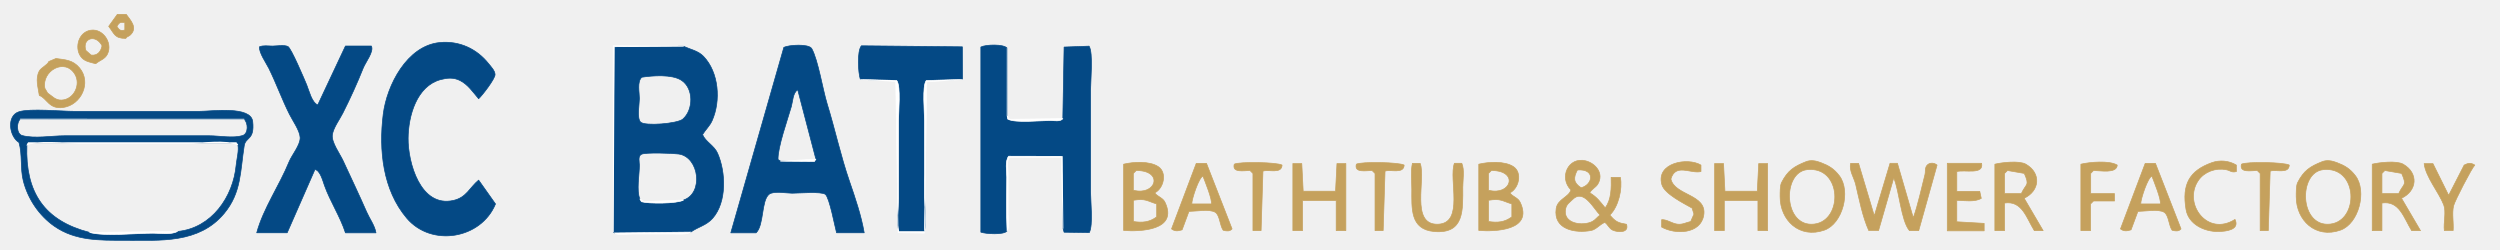
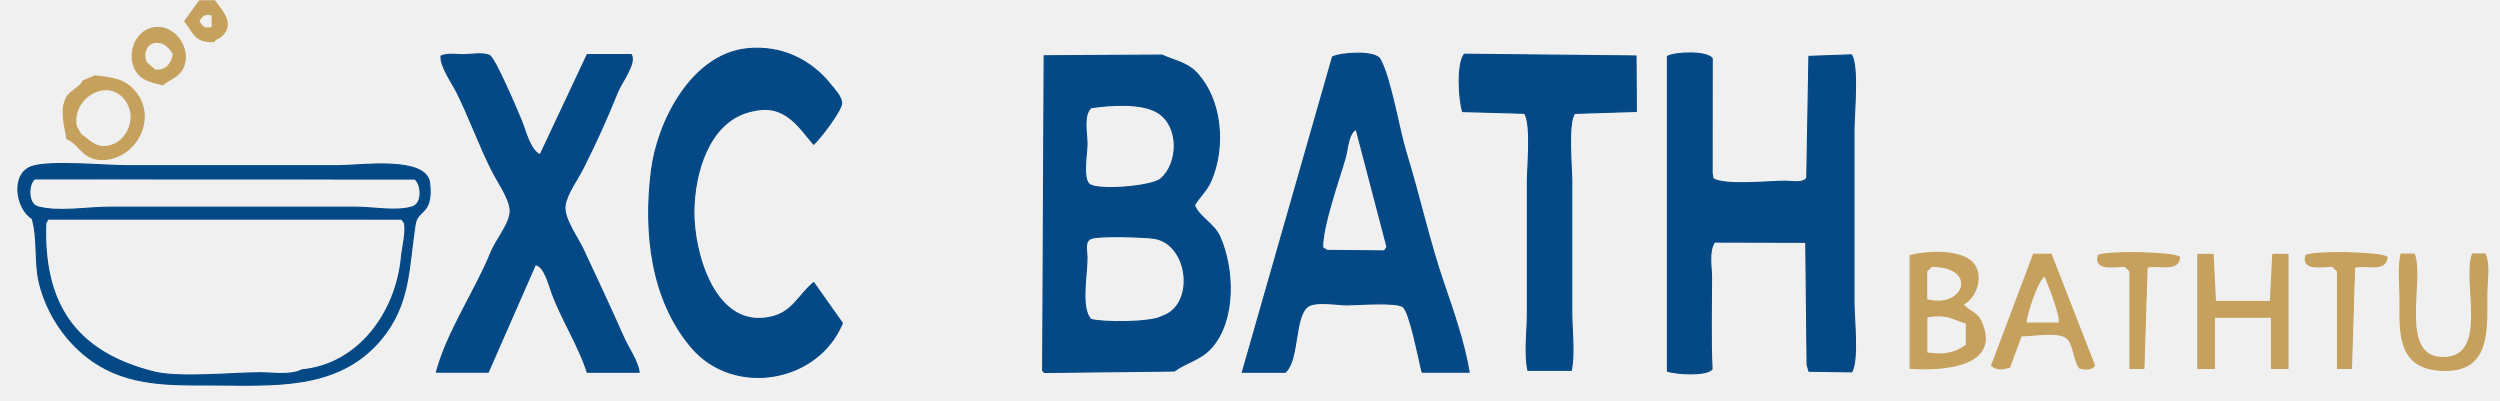
- <svg xmlns="http://www.w3.org/2000/svg" viewBox="0 0 901 90" width="901" height="90">
+ <svg xmlns="http://www.w3.org/2000/svg" viewBox="0 5 530 85" width="100%" height="100%">
  <path d="M172.5 35.58C170.46 33.22 168.7 30.48 165.8 29.02C163.48 27.85 161.18 28.05 158.82 28.68C150.15 31 147.17 41.76 147.09 49.83C147.01 58.49 151.47 74.95 163.44 72.23C168.15 71.16 169.23 67.63 172.5 64.91C174.53 67.77 176.55 70.64 178.58 73.5C173.36 86.17 155.48 89.12 146.58 78.61C137.93 68.4 136.5 54.04 138.11 41.19C139.41 30.74 146.68 16.47 158.5 15.33C165.51 14.65 171.84 17.57 176.15 23.02C176.95 24.03 178.36 25.47 178.42 26.83C178.5 28.32 173.75 34.48 172.5 35.58ZM114.51 37.83C117.84 30.75 121.17 23.66 124.5 16.58C127.61 16.58 130.72 16.58 133.83 16.58C134.91 18.43 131.7 22.53 130.94 24.45C128.76 29.91 126.22 35.5 123.57 40.74C122.42 43.03 120.17 46.01 119.79 48.55C119.39 51.26 122.5 55.43 123.63 57.87C126.48 64.04 129.41 70.17 132.14 76.39C133.19 78.81 135.09 81.31 135.5 83.91C131.83 83.91 128.17 83.91 124.5 83.91C122.6 78.02 119.02 72.67 116.94 66.85C116.34 65.17 115.36 61.35 113.5 61.1C110.17 68.7 106.83 76.3 103.5 83.89C99.84 83.89 96.18 83.89 92.52 83.89C94.92 75.06 100.73 66.82 104.17 58.34C105.17 55.87 108.31 52.21 108.17 49.53C108.04 47.05 105.43 43.4 104.32 41.17C101.6 35.76 99.57 30.02 96.88 24.6C95.86 22.56 93.35 19.08 93.5 16.88C94.91 16.26 96.63 16.6 98.17 16.6C99.77 16.6 102.27 16.11 103.74 16.74C104.91 17.23 109.75 28.69 110.54 30.6C111.41 32.71 112.33 36.87 114.51 37.83ZM346.9 28.62C342.54 28.76 338.19 28.89 333.83 29.03C332.29 30.96 333.21 40.62 333.21 43.5C333.21 52.72 333.21 61.94 333.21 71.17C333.21 75.1 333.84 79.64 333.13 83.5C330.06 83.5 326.99 83.5 323.92 83.5C323.15 79.8 323.81 75.3 323.81 71.5C323.81 62.17 323.81 52.83 323.81 43.5C323.81 40.58 324.74 30.98 323.17 29.01C318.8 28.88 314.44 28.76 310.08 28.64C309.28 26.22 308.84 18.45 310.45 16.5C322.58 16.62 334.71 16.74 346.83 16.87C346.86 20.78 346.88 24.7 346.9 28.62ZM362.98 17.37C362.97 25.48 362.97 33.59 362.96 41.69C363.03 42.1 363.1 42.5 363.17 42.9C365.76 44.43 375.09 43.42 378.5 43.42C379.83 43.42 382.23 43.95 383.04 42.75C383.19 34.15 383.35 25.55 383.5 16.96C386.5 16.85 389.5 16.74 392.5 16.63C394.05 18.99 393.04 29.21 393.04 32.5C393.04 44.72 393.04 56.94 393.04 69.17C393.04 72.58 394.02 81.13 392.58 83.83C389.55 83.79 386.53 83.74 383.5 83.69C383.37 83.23 383.24 82.76 383.11 82.3C383.01 73.65 382.92 65.01 382.83 56.36C376.39 56.34 369.94 56.32 363.5 56.31C362.15 58.18 362.84 61.6 362.84 63.83C362.84 70.28 362.63 76.8 362.95 83.23C361.77 84.73 355.25 84.3 353.5 83.67C353.5 61.43 353.5 39.19 353.5 16.95C355.2 16.05 361.71 15.8 362.98 17.37ZM246.33 16.68C248.77 17.8 251.59 18.28 253.53 20.3C259.1 26.1 259.84 36.3 256.65 43.48C255.79 45.4 254.28 46.74 253.2 48.5C254.23 51.08 257.39 52.44 258.61 55.22C261.58 61.93 262.03 72.77 256.84 78.67C254.52 81.31 251.56 81.74 248.96 83.65C239.78 83.75 230.6 83.86 221.43 83.96C221.3 83.83 221.18 83.69 221.05 83.56C221.16 61.32 221.26 39.08 221.37 16.83C229.69 16.78 238.01 16.73 246.33 16.68ZM311.46 83.9C308.14 83.9 304.82 83.9 301.5 83.9C300.85 81.54 298.95 71.19 297.45 70.04C296.01 68.93 287.7 69.63 285.5 69.63C283.51 69.63 278.77 68.74 277.18 70.02C274.33 72.3 275.41 81.11 272.5 83.91C269.46 83.91 266.42 83.91 263.38 83.91C269.75 61.63 276.13 39.35 282.5 17.07C284.2 16.21 291.52 15.66 292.58 17.57C294.87 21.74 296.54 32.33 298.11 37.43C300.95 46.65 303 56.23 306.16 65.36C308.18 71.2 310.42 77.78 311.46 83.9ZM231.31 27.83C229.54 29.4 230.44 33.32 230.44 35.5C230.44 37.41 229.47 42.56 230.85 43.99C232.36 45.55 244.19 44.58 246.09 42.93C249.93 39.61 250.08 31.82 245.57 28.92C242.12 26.7 235.21 27.24 231.31 27.83ZM281.33 58.09C285.38 58.13 289.44 58.16 293.5 58.2C293.68 57.92 293.87 57.64 294.05 57.36C291.87 49.03 289.68 40.69 287.5 32.36C285.75 33.41 285.74 36.5 285.2 38.4C283.86 43.06 280.27 53.07 280.4 57.5C280.71 57.7 281.02 57.89 281.33 58.09ZM6.83 51.33C3.4 49.28 2.21 41.76 6.84 40.28C10.86 39.01 22.08 40.13 26.83 40.13C41.83 40.13 56.83 40.13 71.83 40.13C76.31 40.13 90.45 38.05 91.08 43.83C91.81 50.57 88.54 49.29 88.02 52.5C86.56 61.69 87.04 69.42 80.76 76.95C71.64 87.86 57.75 86.61 44.83 86.61C35.91 86.61 27.17 86.8 19.61 81.54C14.08 77.69 10.05 71.69 8.39 65.15C7.26 60.69 8.11 55.73 6.83 51.33ZM7.33 42.92C5.91 44.06 5.86 48.25 7.98 48.84C12.36 50.06 18.61 48.93 23.17 48.93C40.61 48.93 58.06 48.93 75.5 48.93C78.99 48.93 84.1 49.91 87.42 48.86C89.65 48.16 89.42 44.16 87.96 42.95C61.09 42.94 34.21 42.93 7.33 42.92ZM9.69 52.33C9.1 69.39 15.98 79.57 32.31 83.77C37.58 85.26 49.22 84.03 55.17 84.03C57.84 84.03 61.56 84.67 63.99 83.42C76.28 82.25 84.07 70.93 85.11 59.5C85.29 57.52 86.21 54.02 85.72 52.24C85.53 51.98 85.35 51.71 85.17 51.45C60.17 51.45 35.17 51.45 10.17 51.44C10.01 51.74 9.85 52.04 9.69 52.33ZM230.63 71.74C230.81 72.06 230.99 72.37 231.17 72.69C233.6 73.45 244.21 73.43 246.34 72.09C253.61 69.75 252.05 56.59 244.63 55.51C242.64 55.22 232.51 54.83 231.12 55.63C229.85 56.36 230.43 58.31 230.44 59.5C230.46 62.87 229.3 68.74 230.63 71.74Z" fill="#044985" fill-rule="evenodd" stroke="#044985" stroke-width="0.25" stroke-linejoin="round" />
  <path d="M45.5 5.18C46.98 7.28 49.86 10.05 46.86 12.7C46.29 13.2 45.69 13.15 45.35 13.83C41.29 13.9 41.24 12.15 39.17 9.5C40.2 8.06 41.24 6.62 42.28 5.18C43.35 5.18 44.43 5.18 45.5 5.18ZM44.98 8.17C43.34 7.87 42.96 8.13 42.13 9.5C42.99 10.86 43.31 11.17 44.98 10.83C44.98 9.94 44.98 9.06 44.98 8.17ZM34.5 22.96C32.75 22.49 30.67 22.2 29.4 20.75C26.85 17.81 27.99 12.41 31.78 11.11C36.6 9.47 40.84 15.24 38.72 19.5C37.8 21.36 35.96 21.71 34.5 22.96ZM36.78 16.5C34.54 12.15 29.52 13.78 30.94 18.17C31.57 18.73 32.2 19.28 32.83 19.84C35.11 20.16 36.37 18.6 36.78 16.5ZM20.17 21.08C23.55 21.55 26.28 21.6 28.68 24.5C33.08 29.8 29.24 37.78 22.83 38.73C17.59 39.49 16.94 35.37 14.17 34.41C13.78 31.55 12.65 28.43 14.15 25.62C14.86 24.3 17.06 23.5 17.59 22.17C18.45 21.8 19.31 21.44 20.17 21.08ZM17.17 33.54C18.82 34.62 19.93 36.15 22.17 36.07C26.64 35.9 29.2 30.51 27.02 26.81C23.42 20.69 14.92 25.55 16.17 31.82C16.5 32.39 16.83 32.96 17.17 33.54ZM572.96 69.5C575.5 70.98 576.67 72.67 578.5 74.9C580.8 71.94 580.74 67.54 580.65 63.91C581.76 63.91 582.87 63.91 583.98 63.91C584.8 68.09 583.29 74.52 580.19 77.5C582.26 79.93 583.12 80.31 586.19 80.83C587.22 83.96 583.22 83.85 581.2 82.94C579.89 82.35 579.44 80.8 578.36 80.17C576.68 80.78 575.27 82.73 573.44 83.07C567.74 84.16 559.72 82.72 560.84 75.18C561.36 71.71 565.4 71.1 566.17 68.44C561.72 64.02 565.22 56.38 571.5 57.97C575.02 58.87 578.17 62.51 575.87 66.32C575.08 67.63 573.58 68.17 572.96 69.5ZM613.03 59.5C613.03 60.28 613.03 61.06 613.03 61.83C609.34 62.73 603.87 58.7 602.19 64.5C603.44 70.48 615.24 69.98 614.04 77.5C612.92 84.44 603.75 84.59 598.85 81.83C598.85 80.94 598.85 80.06 598.85 79.17C600.7 79.03 602.51 80.52 604.5 80.78C606.37 81.03 607.65 80.19 609.33 79.83C609.72 78.94 610.11 78.05 610.5 77.16C610.28 76.44 610.06 75.72 609.83 75C606.85 73.3 599.91 69.9 598.94 66.55C596.68 58.72 608.17 56.58 613.03 59.5ZM650.89 58.27C652.66 57.57 654.5 57.95 656.19 58.59C659.1 59.69 660.99 60.83 662.9 63.35C667.14 68.91 664.08 80.61 657.5 82.94C648.53 86.11 641.52 79.38 641.55 70.83C641.56 69.54 641.49 66.92 642.08 65.78C644.28 61.49 646.51 60.01 650.89 58.27ZM805.99 59.5C805.99 60.28 805.99 61.06 805.99 61.83C804.19 62.3 803.92 61.49 802.35 61.17C798.6 60.4 794.41 61.89 792.25 65.09C786.7 73.3 795.44 85.45 805.5 79.08C807.3 82.86 802.28 83.4 799.5 83.45C794.56 83.54 788.75 80.9 787.84 75.49C786.32 66.48 789.01 61.55 797.15 58.62C799.99 57.6 803.32 57.88 805.99 59.5ZM836.89 58.27C838.66 57.57 840.5 57.95 842.19 58.59C845.1 59.69 846.99 60.83 848.9 63.35C853.14 68.91 850.08 80.61 843.5 82.94C834.53 86.11 827.52 79.38 827.55 70.83C827.56 69.54 827.49 66.92 828.08 65.78C830.28 61.49 832.51 60.01 836.89 58.27ZM416.17 69.5C417.19 70.96 419.05 71.18 419.87 72.91C424.72 83.11 410.82 83.52 404.95 83.06C404.95 75.1 404.95 67.13 404.95 59.17C408.5 58.31 414.35 57.99 417.45 60.07C420.77 62.29 419.35 67.94 416.17 69.5ZM434.83 58.9C437.9 66.77 440.97 74.63 444.04 82.5C443.22 83.44 442.06 83.34 440.83 82.97C439.65 81.38 439.63 77.58 438.01 76.53C436.01 75.23 430.89 76.19 428.5 76.19C427.68 78.4 426.85 80.62 426.03 82.83C424.62 83.27 423.45 83.46 422.22 82.5C425.18 74.63 428.15 66.77 431.12 58.9C432.36 58.9 433.6 58.9 434.83 58.9ZM462.06 59.5C461.87 62.78 457.4 60.97 455.17 61.67C454.94 68.81 454.72 75.95 454.5 83.1C453.52 83.1 452.54 83.1 451.56 83.1C451.56 76.23 451.56 69.37 451.56 62.5C451.2 62.15 450.85 61.8 450.5 61.45C448.38 61.45 443.95 62.42 444.83 59.17C446.61 58.2 460.36 58.46 462.06 59.5ZM469.16 58.94C469.33 62.27 469.5 65.59 469.67 68.92C473.56 68.92 477.44 68.92 481.33 68.92C481.5 65.59 481.67 62.27 481.84 58.94C482.91 58.94 483.98 58.94 485.05 58.94C485.05 66.99 485.05 75.04 485.05 83.1C483.88 83.1 482.72 83.1 481.56 83.1C481.56 79.48 481.56 75.86 481.56 72.24C477.52 72.24 473.48 72.24 469.44 72.24C469.44 75.86 469.44 79.48 469.44 83.1C468.28 83.1 467.12 83.1 465.95 83.1C465.95 75.04 465.95 66.99 465.95 58.94C467.02 58.94 468.09 58.94 469.16 58.94ZM506.06 59.5C505.87 62.78 501.4 60.97 499.17 61.67C498.94 68.81 498.72 75.95 498.5 83.1C497.52 83.1 496.54 83.1 495.56 83.1C495.56 76.23 495.56 69.37 495.56 62.5C495.2 62.15 494.85 61.8 494.5 61.45C492.38 61.45 487.95 62.42 488.83 59.17C490.61 58.2 504.36 58.46 506.06 59.5ZM511.83 58.88C513.97 64.42 508.16 81.07 518.17 80.81C527.87 80.56 522.01 64.59 524.17 58.85C525.06 58.85 525.94 58.85 526.83 58.85C527.88 61.17 527.19 64.95 527.19 67.5C527.19 75.53 527.87 84.44 516.83 83.44C508.17 82.66 508.81 75.09 508.81 68.17C508.81 65.18 508.38 61.79 509.03 58.88C509.97 58.88 510.9 58.88 511.83 58.88ZM544.17 69.5C545.19 70.96 547.05 71.18 547.87 72.91C552.72 83.11 538.82 83.52 532.95 83.06C532.95 75.1 532.95 67.13 532.95 59.17C536.5 58.31 542.35 57.99 545.45 60.07C548.77 62.29 547.35 67.94 544.17 69.5ZM621.16 58.94C621.33 62.27 621.5 65.59 621.67 68.92C625.56 68.92 629.44 68.92 633.33 68.92C633.5 65.59 633.67 62.27 633.84 58.94C634.91 58.94 635.98 58.94 637.05 58.94C637.05 66.99 637.05 75.04 637.05 83.1C635.88 83.1 634.72 83.1 633.56 83.1C633.56 79.48 633.56 75.86 633.56 72.24C629.52 72.24 625.48 72.24 621.44 72.24C621.44 75.86 621.44 79.48 621.44 83.1C620.28 83.1 619.12 83.1 617.95 83.1C617.95 75.04 617.95 66.99 617.95 58.94C619.02 58.94 620.09 58.94 621.16 58.94ZM669.83 58.88C671.72 65.18 673.61 71.48 675.5 77.78C677.39 71.47 679.28 65.16 681.17 58.84C682.06 58.84 682.94 58.84 683.83 58.84C685.74 65.4 687.65 71.95 689.55 78.5C691.35 73.44 692.42 68.05 693.76 62.89C693.99 62.01 693.74 61.04 694.13 60.16C694.89 58.49 696.9 58.46 698.12 59.5C695.91 67.37 693.71 75.25 691.5 83.12C690.39 83.12 689.28 83.12 688.17 83.12C685.12 79.5 684.55 68.88 682.5 64.11C680.68 70.43 678.85 76.76 677.03 83.09C675.85 83.09 674.68 83.09 673.5 83.09C671.22 78.01 670.07 71.86 668.78 66.44C668.2 64.04 666.36 61.49 666.96 58.88C667.92 58.88 668.88 58.88 669.83 58.88ZM714.17 58.84C715.04 63.13 708.05 61.04 705.24 61.83C705.24 64.21 705.24 66.59 705.24 68.96C708 68.96 710.75 68.96 713.5 68.96C713.69 69.81 713.87 70.65 714.06 71.5C711.74 72.88 707.9 72.28 705.23 72.19C705.23 74.77 705.23 77.35 705.23 79.93C708.52 80.12 711.8 80.31 715.09 80.5C715.09 81.4 715.09 82.29 715.09 83.19C710.66 83.19 706.23 83.19 701.8 83.19C701.8 75.07 701.8 66.95 701.8 58.84C705.92 58.84 710.05 58.84 714.17 58.84ZM729.5 71.45C731.78 75.34 734.07 79.24 736.35 83.13C735.29 83.13 734.23 83.13 733.17 83.13C730.35 78.59 728.78 72.22 722.45 73.17C722.45 76.48 722.45 79.79 722.45 83.1C721.28 83.1 720.12 83.1 718.95 83.1C718.95 75.12 718.95 67.14 718.95 59.17C721.5 58.55 727.79 57.82 730.14 59.19C735.77 62.47 735.1 68.78 729.5 71.45ZM763.06 59.5C762.88 62.66 756.91 61.45 754.5 61.45C754.16 61.8 753.83 62.15 753.49 62.5C753.49 64.93 753.49 67.36 753.49 69.79C756.35 69.79 759.2 69.79 762.06 69.79C762.06 70.67 762.06 71.55 762.06 72.44C759.54 72.44 757.02 72.44 754.5 72.44C754.15 72.79 753.79 73.15 753.44 73.5C753.44 76.7 753.44 79.9 753.44 83.1C752.28 83.1 751.12 83.1 749.95 83.1C749.95 75.12 749.95 67.14 749.95 59.17C753.16 58.4 760.24 57.78 763.06 59.5ZM776.83 58.9C779.9 66.77 782.97 74.63 786.04 82.5C785.22 83.44 784.06 83.34 782.83 82.97C781.65 81.38 781.63 77.58 780.01 76.53C778.01 75.23 772.89 76.19 770.5 76.19C769.68 78.4 768.85 80.62 768.03 82.83C766.62 83.27 765.45 83.46 764.22 82.5C767.18 74.63 770.15 66.77 773.12 58.9C774.36 58.9 775.6 58.9 776.83 58.9ZM825.06 59.5C824.87 62.78 820.4 60.97 818.17 61.67C817.94 68.81 817.72 75.95 817.5 83.1C816.52 83.1 815.54 83.1 814.56 83.1C814.56 76.23 814.56 69.37 814.56 62.5C814.2 62.15 813.85 61.8 813.5 61.45C811.38 61.45 806.95 62.42 807.83 59.17C809.61 58.2 823.36 58.46 825.06 59.5ZM865.5 71.45C867.78 75.34 870.07 79.24 872.35 83.13C871.29 83.13 870.23 83.13 869.17 83.13C866.35 78.59 864.78 72.22 858.45 73.17C858.45 76.48 858.45 79.79 858.45 83.1C857.28 83.1 856.12 83.1 854.95 83.1C854.95 75.12 854.95 67.14 854.95 59.17C857.5 58.55 863.79 57.82 866.14 59.19C871.77 62.47 871.1 68.78 865.5 71.45ZM876.83 58.96C878.72 62.77 880.61 66.58 882.5 70.39C884.36 66.76 886.22 63.13 888.08 59.5C889.53 58.74 890.5 58.58 891.92 59.5C890.87 60.48 884.67 72.45 884.27 74.17C883.63 76.95 884.33 80.23 884.12 83.09C883.05 83.09 881.99 83.09 880.93 83.09C880.58 80.35 881.7 76.34 880.7 73.78C878.93 69.26 874.16 63.67 873.66 58.96C874.71 58.96 875.77 58.96 876.83 58.96ZM569.83 67.66C574.14 66.59 575.07 60.75 568.5 61.26C567.03 64.08 566.99 65.84 569.83 67.66ZM651.26 61.15C642.21 62.13 642.68 82.04 653.83 80.76C664.31 79.56 663.96 59.77 651.26 61.15ZM837.26 61.15C828.21 62.13 828.68 82.04 839.83 80.76C850.31 79.56 849.96 59.77 837.26 61.15ZM409.5 61.45C409.15 61.8 408.8 62.15 408.45 62.5C408.45 64.52 408.45 66.53 408.45 68.55C416.63 70.71 419.58 61.45 409.5 61.45ZM537.5 61.45C537.15 61.8 536.8 62.15 536.45 62.5C536.45 64.52 536.45 66.53 536.45 68.55C544.63 70.71 547.58 61.45 537.5 61.45ZM723.5 61.45C723.15 61.8 722.8 62.15 722.45 62.5C722.45 64.92 722.45 67.33 722.45 69.75C724.47 69.75 726.48 69.75 728.5 69.75C730.17 66.05 731.6 67.09 729.55 62.5C727.53 62.15 725.52 61.8 723.5 61.45ZM859.5 61.45C859.15 61.8 858.8 62.15 858.45 62.5C858.45 64.92 858.45 67.33 858.45 69.75C860.47 69.75 862.48 69.75 864.5 69.75C866.17 66.05 867.6 67.09 865.55 62.5C863.53 62.15 861.52 61.8 859.5 61.45ZM433.55 63.5C432.16 63.76 429.46 71.78 429.53 73.5C431.87 73.5 434.21 73.5 436.55 73.5C437.02 72.05 434.24 65.32 433.55 63.5ZM775.55 63.5C774.16 63.76 771.46 71.78 771.53 73.5C773.87 73.5 776.21 73.5 778.55 73.5C779.02 72.05 776.24 65.32 775.55 63.5ZM576.66 77.5C574.39 75.31 570.75 67.83 566.73 71.93C565.68 73 564.63 73.54 564.27 75.17C563.04 80.69 570.46 81.61 573.94 79.79C574.98 79.24 575.7 78.16 576.66 77.5ZM416.87 73.5C413.35 72.44 412.98 71.47 408.48 72.17C408.48 74.72 408.48 77.28 408.48 79.83C411.75 80.34 414.27 80.08 416.87 78.17C416.87 76.61 416.87 75.06 416.87 73.5ZM544.87 73.5C541.35 72.44 540.98 71.47 536.48 72.17C536.48 74.72 536.48 77.28 536.48 79.83C539.75 80.34 542.27 80.08 544.87 78.17C544.87 76.61 544.87 75.06 544.87 73.5Z" fill="#C5A15D" fill-rule="evenodd" stroke="#C5A15D" stroke-width="0.25" stroke-linejoin="round" />
-   <path d="M246.33 16.68C238.01 16.73 229.69 16.78 221.37 16.83C221.26 39.08 221.16 61.32 221.05 83.56C221.03 61.21 221.02 38.85 221 16.5C229.44 16.56 237.89 16.62 246.33 16.68ZM362.98 17.37C362.97 25.48 362.97 33.59 362.96 41.69C362.97 33.59 362.97 25.48 362.98 17.37ZM310.08 28.64C314.44 28.76 318.8 28.88 323.17 29.01C324.74 30.98 323.81 40.58 323.81 43.5C323.81 52.83 323.81 62.17 323.81 71.5C323.81 75.3 323.15 79.8 323.92 83.5C326.99 83.5 330.06 83.5 333.13 83.5C333.84 79.64 333.21 75.1 333.21 71.17C333.21 61.94 333.21 52.72 333.21 43.5C333.21 40.62 332.29 30.96 333.83 29.03C338.19 28.89 342.54 28.76 346.9 28.62C342.6 28.91 338.3 29.21 334 29.5C333.72 47.67 333.44 65.83 333.17 84C330 83.94 326.83 83.89 323.67 83.83C323.39 65.67 323.11 47.5 322.83 29.33C318.58 29.1 314.33 28.87 310.08 28.64ZM362.96 41.69C363.25 42.13 363.54 42.56 363.83 43C370.24 42.92 376.64 42.83 383.04 42.75C382.23 43.95 379.83 43.42 378.5 43.42C375.09 43.42 365.76 44.43 363.17 42.9C363.1 42.5 363.03 42.1 362.96 41.69ZM87.96 42.95C61.09 42.94 34.21 42.93 7.33 42.92C34.21 42.93 61.09 42.94 87.96 42.95ZM85.72 52.24C81.12 50.26 73.27 51.67 68.17 51.67C54.83 51.67 41.5 51.67 28.17 51.67C24.4 51.67 12.29 50.53 9.69 52.33C9.85 52.04 10.01 51.74 10.17 51.44C35.17 51.45 60.17 51.45 85.17 51.45C85.35 51.71 85.53 51.98 85.72 52.24ZM383.11 82.3C382.9 73.76 382.7 65.21 382.5 56.67C376.28 56.67 370.06 56.67 363.83 56.67C362.61 58.24 363.33 60.56 363.33 62.5C363.33 67.39 363.33 72.28 363.33 77.17C363.33 78.72 363.89 82.21 362.95 83.23C362.63 76.8 362.84 70.28 362.84 63.83C362.84 61.6 362.15 58.18 363.5 56.31C369.94 56.32 376.39 56.34 382.83 56.36C382.92 65.01 383.01 73.65 383.11 82.3ZM294.05 57.36C293.87 57.64 293.68 57.92 293.5 58.2C289.44 58.16 285.38 58.13 281.33 58.09C285.57 57.85 289.81 57.61 294.05 57.36ZM230.63 71.74C231.14 72.05 231.65 72.36 232.17 72.67C236.89 72.47 241.62 72.28 246.34 72.09C244.21 73.43 233.6 73.45 231.17 72.69C230.99 72.37 230.81 72.06 230.63 71.74ZM63.99 83.42C61.56 84.67 57.84 84.03 55.17 84.03C49.22 84.03 37.58 85.26 32.31 83.77C42.87 83.65 53.43 83.54 63.99 83.42ZM248.96 83.65C247.63 84.62 244.57 84.33 242.83 84.33C237.83 84.33 232.83 84.33 227.83 84.33C226.2 84.33 222.54 84.93 221.43 83.96C230.6 83.86 239.78 83.75 248.96 83.65Z" fill="#FFFFFF" fill-rule="evenodd" stroke="#FFFFFF" stroke-width="0.25" stroke-linejoin="round" />
</svg>
